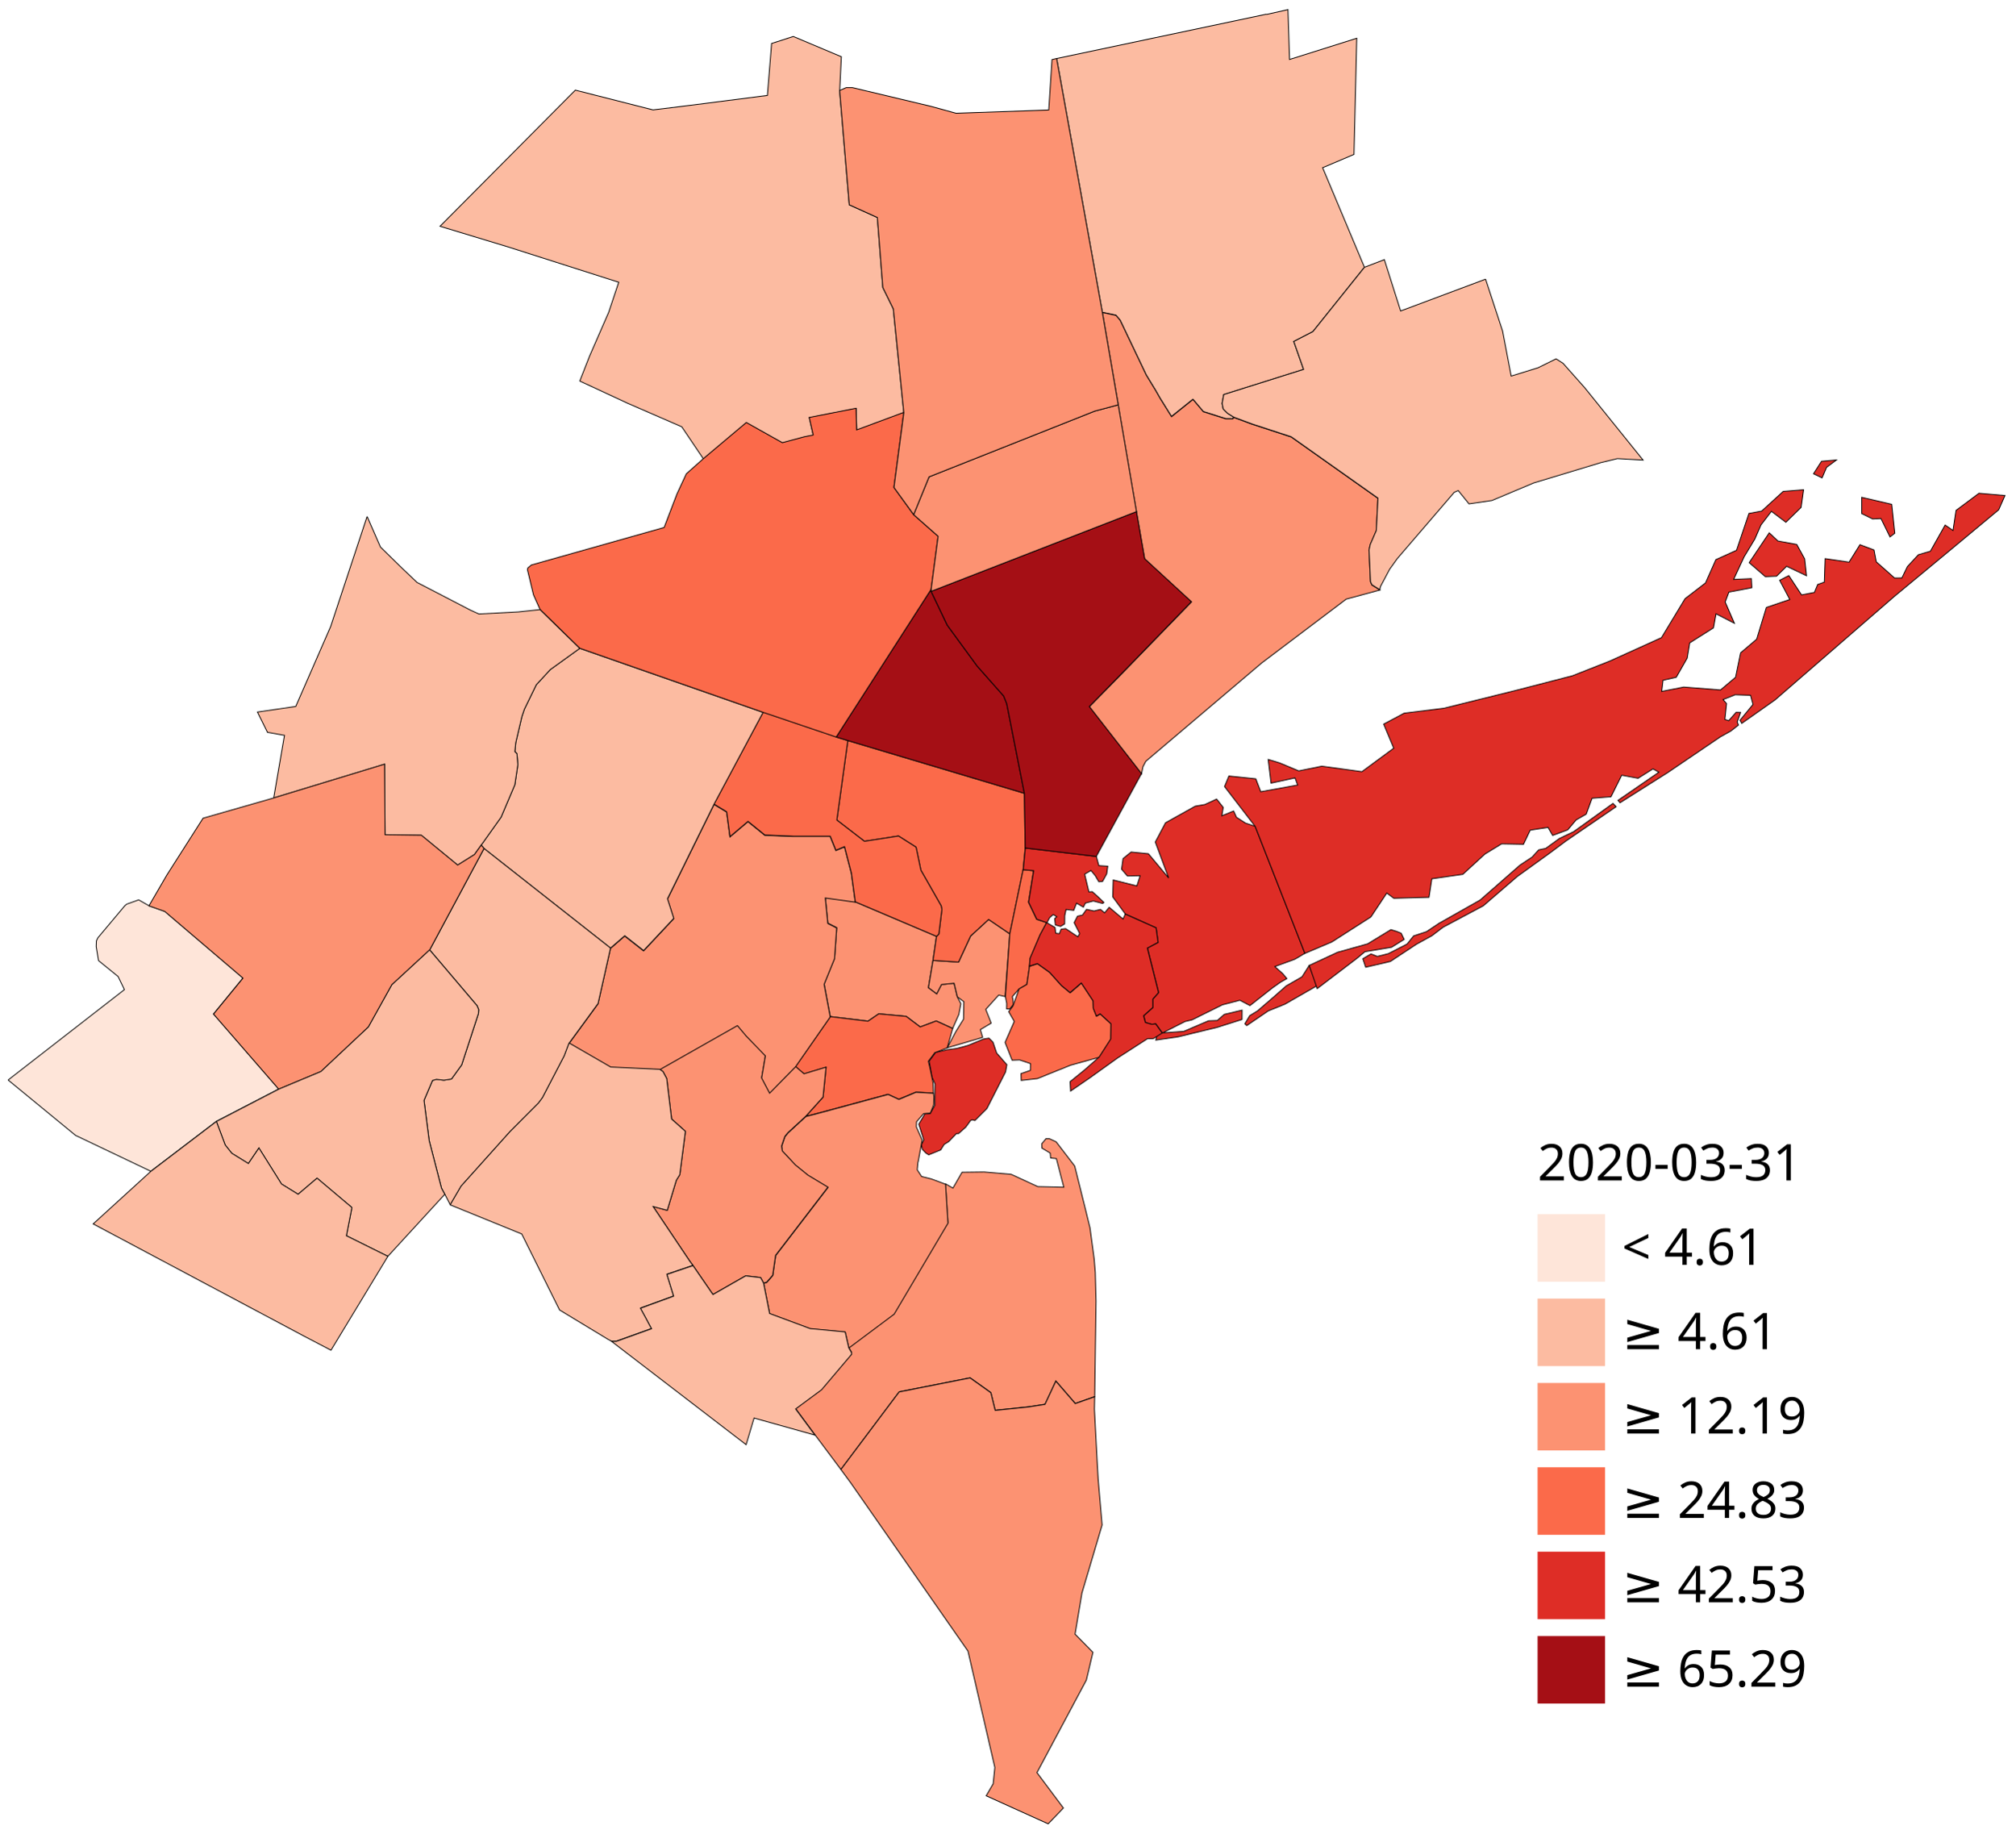
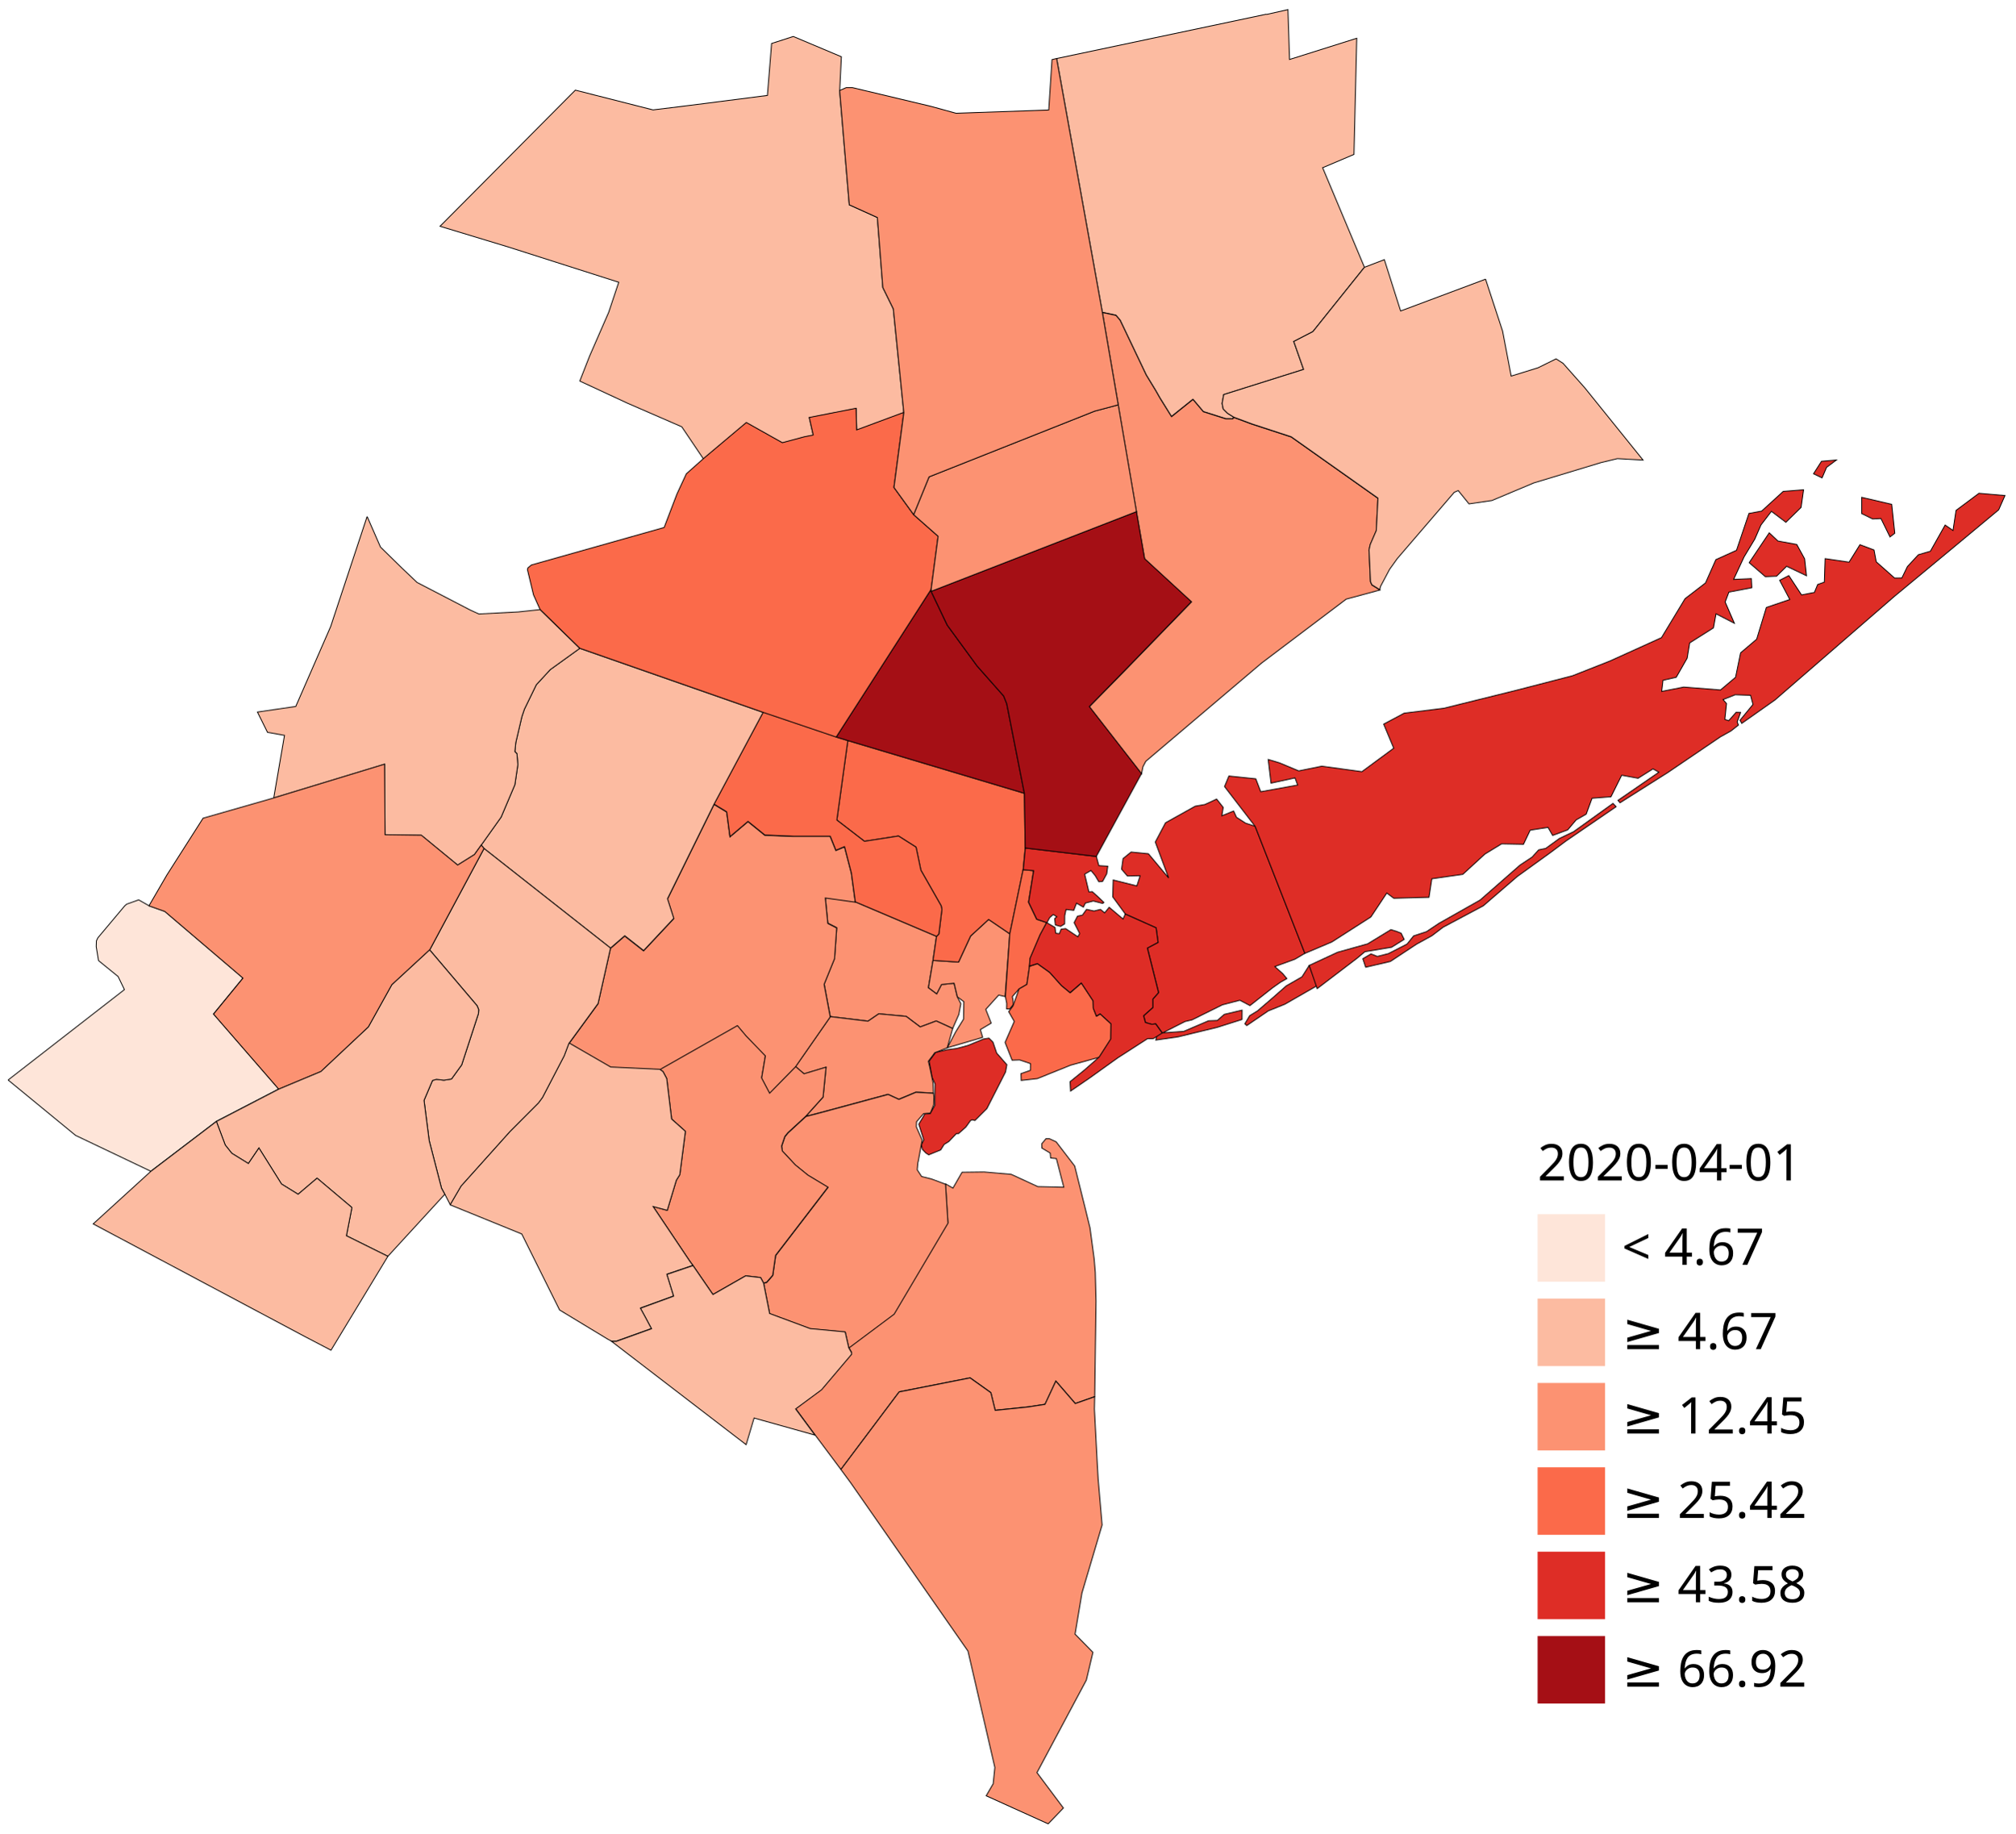
<svg xmlns="http://www.w3.org/2000/svg" id="svg4045" version="1.1" viewBox="0 0 316.019 287.485" height="1086.557" width="1194.401">
  <g transform="translate(108.116 49.338)" id="layer1">
    <g transform="matrix(4.55406 0 0 4.54983 -4052.057 -828.899)" id="g3993" stroke="#000" stroke-width="0.029">
      <path d="m 909.638,171.837 0.74,-0.168 0.055,1.719 2.314,-0.731 -0.095,4.002 -1.079,0.459 1.439,3.43 -1.776,2.218 -0.659,0.34 0.338,0.963 -2.75,0.867 -0.055,0.306 0.037,0.191 0.146,0.146 0.218,0.136 -0.032,0.05 h -0.241 l -0.775,-0.246 -0.357,-0.423 -0.739,0.594 -0.397,-0.639 -0.15,-0.264 -0.323,-0.531 -0.9,-1.89 -0.144,-0.168 -0.467,-0.1 -1.574,-8.743 7.224,-1.528" style="fill:#fcbba1" />
      <path d="m 904.534,185.29 -0.546,-3.182 0.467,0.1 0.144,0.168 0.9,1.89 0.323,0.531 0.15,0.264 0.397,0.639 0.739,-0.594 0.357,0.423 0.775,0.246 h 0.241 l 0.032,-0.05 0.626,0.233 1.351,0.442 2.988,2.115 -0.057,1.116 -0.209,0.481 -0.041,0.186 0.05,1.094 0.048,0.109 0.275,0.171 -1.159,0.314 -2.91,2.2 -3.992,3.389 -0.098,0.188 -0.05,0.247 -1.797,-2.312 1.252,-1.278 2.264,-2.334 -1.611,-1.483 -0.282,-1.623 -0.628,-3.68" style="fill:#fc9272" />
      <path d="m 917.183,180.958 0.587,1.792 0.295,1.549 0.926,-0.287 0.62,-0.307 0.241,0.154 0.747,0.843 2.008,2.492 -0.884,-0.05 -0.562,0.136 -2.314,0.7 -1.446,0.608 -0.788,0.115 -0.371,-0.459 -0.136,0.06 -1.961,2.283 -0.266,0.371 -0.314,0.594 -0.021,0.09 v 0.02 l -0.275,-0.171 -0.048,-0.109 -0.05,-1.094 0.041,-0.186 0.209,-0.481 0.057,-1.116 -2.988,-2.115 -1.351,-0.442 -0.626,-0.233 -0.218,-0.136 -0.146,-0.146 -0.037,-0.191 0.055,-0.306 2.75,-0.867 -0.338,-0.963 0.659,-0.34 1.776,-2.218 0.684,-0.262 0.56,1.769 2.927,-1.097" style="fill:#fcbba1" />
      <path d="m 898.583,212.137 0.259,0.148 0.313,-0.546 0.762,-0.009 0.929,0.08 0.919,0.424 0.894,0.021 -0.255,-0.987 -0.198,-0.021 -0.014,-0.169 -0.286,-0.171 -0.007,-0.149 0.089,-0.105 0.055,-0.07 h 0.121 l 0.232,0.107 0.639,0.835 0.385,1.55 0.13,0.535 0.011,0.04 0.144,1.075 0.039,0.467 0.025,0.99 -0.045,3.287 -0.669,0.236 -0.669,-0.774 -0.374,0.802 -0.571,0.088 -1.144,0.119 -0.148,-0.609 -0.715,-0.51 -2.444,0.483 -2.008,2.676 -0.893,-1.196 -0.665,-0.901 0.891,-0.659 1.034,-1.221 v -0.06 l -0.095,-0.168 1.559,-1.166 1.854,-3.136 -0.084,-1.347" style="fill:#fc9272" />
      <path d="m 894.981,221.987 2.008,-2.676 2.444,-0.483 0.715,0.51 0.148,0.609 1.144,-0.119 0.571,-0.088 0.374,-0.802 0.669,0.774 0.669,-0.235 -0.009,0.426 0.098,1.879 0.03,0.523 0.136,1.59 -0.694,2.345 -0.237,1.418 0.615,0.626 -0.226,0.956 -1.701,3.19 0.91,1.219 -0.524,0.546 -2.134,-0.967 0.241,-0.415 0.057,-0.562 -0.925,-4.009 -4.042,-5.804 -0.337,-0.458" style="fill:#fc9272" />
      <path d="m 899.519,209.926 -0.071,0.03 -0.162,0.226 -0.253,0.225 h -0.073 l -0.259,0.272 -0.162,0.1 -0.119,0.191 -0.412,0.168 -0.095,-0.06 -0.122,-0.126 -0.035,-0.16 0.082,-0.168 -0.173,-0.542 0.211,-0.354 0.182,-0.008 0.162,-0.292 0.005,-0.735 -0.101,-0.227 -0.102,-0.556 0.225,-0.302 0.404,-0.094 0.314,-0.04 0.224,-0.058 0.177,-0.05 0.53,-0.219 0.187,-0.03 0.137,0.137 0.128,0.378 0.351,0.401 -0.046,0.25 -0.642,1.261 -0.412,0.411 -0.08,-0.02" style="fill:#de2d26" />
      <path d="m 895.478,202.42 2.797,1.189 -0.121,0.829 -0.158,0.939 0.285,0.213 0.165,-0.321 0.434,-0.045 0.112,0.469 0.122,0.237 -0.07,0.371 -0.211,0.481 -0.566,-0.259 -0.552,0.206 -0.482,-0.364 -0.945,-0.088 -0.37,0.253 -1.3,-0.157 -0.211,-1.122 0.359,-0.884 0.074,-1.059 -0.306,-0.156 -0.086,-0.878 1.032,0.144" style="fill:#fc9272" />
-       <path d="m 894.617,206.375 1.3,0.157 0.37,-0.253 0.945,0.088 0.482,0.364 0.552,-0.206 0.566,0.259 -0.186,0.666 -0.356,0.141 -0.08,0.03 -0.039,0.06 -0.176,0.232 0.056,0.236 0.107,0.515 0.012,0.346 -0.604,-0.034 -0.589,0.246 -0.371,-0.171 -2.349,0.636 -0.483,0.125 0.595,-0.661 0.103,-1.03 -0.758,0.228 -0.293,-0.251 1.196,-1.719" style="fill:#fb6a4a" />
+       <path d="m 894.617,206.375 1.3,0.157 0.37,-0.253 0.945,0.088 0.482,0.364 0.552,-0.206 0.566,0.259 -0.186,0.666 -0.356,0.141 -0.08,0.03 -0.039,0.06 -0.176,0.232 0.056,0.236 0.107,0.515 0.012,0.346 -0.604,-0.034 -0.589,0.246 -0.371,-0.171 -2.349,0.636 -0.483,0.125 0.595,-0.661 0.103,-1.03 -0.758,0.228 -0.293,-0.251 1.196,-1.719" style="fill:#fc9272" />
      <path d="m 900.799,203.522 -0.162,2.161 -0.22,-0.05 -0.445,0.492 0.187,0.474 -0.373,0.223 0.079,0.269 -1.217,0.357 0.287,-0.545 0.272,-0.441 0.01,-0.602 -0.223,-0.167 -0.112,-0.469 -0.434,0.045 -0.165,0.321 -0.285,-0.213 0.158,-0.939 0.88,0.058 0.415,-0.899 0.62,-0.571 0.729,0.496" style="fill:#fc9272" />
      <path d="m 895.222,196.861 6.081,1.819 0.027,1.884 -0.071,0.747 -0.46,2.211 -0.729,-0.496 -0.62,0.571 -0.415,0.899 -0.88,-0.058 0.121,-0.829 0.08,-0.08 0.105,-0.85 -0.025,-0.122 -0.699,-1.228 -0.166,-0.795 -0.605,-0.384 -1.173,0.182 -0.95,-0.732 0.378,-2.739" style="fill:#fb6a4a" />
      <path d="m 898.171,209.011 0.016,0.129 -0.009,0.273 -0.076,0.195 -0.041,0.094 -0.112,0.006 -0.119,0.01 -0.242,0.28 -0.007,0.176 0.2,0.457 -0.135,0.737 -0.011,0.03 -0.023,0.257 0.151,0.231 0.343,0.086 0.471,0.176 h 0.005 0.005 l 0.084,1.347 -1.854,3.136 -1.559,1.166 -0.124,-0.548 -1.204,-0.114 -1.398,-0.52 -0.207,-1.046 0.105,-0.03 0.209,-0.241 0.099,-0.686 1.802,-2.349 -0.687,-0.414 -0.435,-0.353 -0.449,-0.481 -0.025,-0.168 0.112,-0.331 0.105,-0.129 0.617,-0.568 0.483,-0.125 2.349,-0.636 0.371,0.171 0.589,-0.246 0.604,0.034" style="fill:#fc9272" />
      <path d="m 893.421,208.094 0.293,0.251 0.758,-0.228 -0.103,1.03 -0.595,0.661 -0.617,0.568 -0.105,0.129 -0.112,0.331 0.025,0.168 0.449,0.481 0.435,0.353 0.687,0.414 -1.802,2.349 -0.099,0.686 -0.209,0.241 -0.105,0.03 -0.102,-0.191 -0.515,-0.06 -1.127,0.644 -0.69,-1.004 -0.107,-0.144 -1.263,-1.884 0.487,0.132 0.313,-1.038 0.119,-0.191 0.193,-1.494 -0.475,-0.424 -0.168,-1.395 -0.128,-0.24 -0.112,-0.08 2.676,-1.519 0.299,0.356 0.664,0.688 -0.129,0.761 0.275,0.524 0.891,-0.909" style="fill:#fc9272" />
      <path d="m 890.611,199.061 0.438,0.266 0.113,0.856 0.621,-0.526 0.58,0.47 0.98,0.04 h 1.271 l 0.196,0.485 0.297,-0.125 0.236,0.911 0.135,0.993 -1.032,-0.144 0.086,0.878 0.306,0.156 -0.074,1.059 -0.359,0.884 0.211,1.122 -1.196,1.719 -0.891,0.909 -0.275,-0.524 0.129,-0.761 -0.664,-0.688 -0.299,-0.356 -2.676,1.519 -1.688,-0.078 -1.431,-0.828 0.994,-1.361 0.429,-1.911 0.491,-0.425 0.65,0.51 1.038,-1.109 -0.216,-0.676 1.599,-3.251" style="fill:#fc9272" />
      <path d="m 894.821,196.74 0.401,0.121 -0.378,2.739 0.95,0.732 1.173,-0.182 0.605,0.384 0.166,0.795 0.699,1.228 0.025,0.122 -0.105,0.85 -0.08,0.08 -2.797,-1.189 -0.135,-0.993 -0.236,-0.911 -0.297,0.125 -0.196,-0.485 h -1.271 l -0.98,-0.04 -0.58,-0.47 -0.621,0.526 -0.113,-0.856 -0.438,-0.266 1.694,-3.173 2.516,0.852" style="fill:#fb6a4a" />
      <path d="m 892.305,195.888 -1.694,3.173 -1.599,3.251 0.216,0.676 -1.038,1.109 -0.65,-0.51 -0.491,0.425 -4.356,-3.432 -0.096,-0.119 0.685,-0.963 0.474,-1.118 0.103,-0.692 -0.032,-0.378 -0.071,-0.07 0.032,-0.313 0.209,-0.892 0.087,-0.257 0.41,-0.843 0.481,-0.522 1.014,-0.731 6.315,2.209" style="fill:#fcbba1" />
      <path d="m 882.694,200.58 4.356,3.432 -0.429,1.911 -0.994,1.361 -0.166,0.44 -0.749,1.439 -0.137,0.185 -0.979,0.983 -1.688,1.884 -0.376,0.644 -0.187,-0.362 -0.114,-0.209 -0.424,-1.64 -0.178,-1.387 0.292,-0.686 0.136,-0.04 0.257,0.03 0.26,-0.04 0.351,-0.486 0.578,-1.771 0.009,-0.135 -0.057,-0.136 -1.631,-1.922 1.872,-3.496" style="fill:#fcbba1" />
      <path d="m 885.626,207.284 1.431,0.828 1.688,0.078 0.112,0.08 0.128,0.24 0.168,1.395 0.475,0.424 -0.193,1.494 -0.119,0.191 -0.313,1.038 -0.487,-0.132 1.263,1.884 0.107,0.144 -0.896,0.304 0.231,0.75 -1.141,0.416 0.179,0.327 0.201,0.379 -1.211,0.435 h -0.168 l -0.114,-0.06 -1.671,-1.013 -1.302,-2.619 -2.466,-1.005 0.376,-0.644 1.688,-1.884 0.979,-0.983 0.137,-0.185 0.749,-1.439 0.166,-0.44" style="fill:#fcbba1" />
      <path d="m 889.887,214.95 0.69,1.004 1.127,-0.644 0.515,0.06 0.102,0.191 0.207,1.046 1.398,0.52 1.204,0.114 0.124,0.548 0.095,0.168 v 0.06 l -1.034,1.221 -0.891,0.659 0.665,0.901 -2.096,-0.588 -0.273,0.918 -4.635,-3.561 h 0.168 l 1.211,-0.435 -0.201,-0.379 -0.179,-0.327 1.141,-0.416 -0.231,-0.75 0.896,-0.304" style="fill:#fcbba1" />
      <path style="fill:#fb6a4a" d="m 901.258,201.418 -0.459,2.211 -0.151,2.163 0.046,0.233 -0.003,0.19 0.103,0.004 0.127,-0.154 -0.013,-0.17 -0.021,-0.103 0.232,-0.265 0.268,-0.154 0.092,-0.625 0.023,-0.271 0.344,-0.811 0.229,-0.422 -0.35,-0.117 -0.281,-0.588 0.174,-1.088 z" transform="translate(0 -.107)" />
      <path d="m 894.94,174.458 0.332,3.938 0.967,0.438 0.188,2.412 0.362,0.738 0.361,3.577 -1.622,0.603 -0.019,-0.745 -1.613,0.316 0.137,0.606 -0.305,0.06 -0.759,0.204 -1.239,-0.696 -1.48,1.246 -0.747,-1.109 -1.865,-0.811 -1.646,-0.765 0.337,-0.859 0.658,-1.51 0.346,-1.036 -3.799,-1.214 -2.355,-0.715 4.66,-4.692 2.676,0.682 1.296,-0.16 2.642,-0.339 0.144,-1.79 0.747,-0.242 1.655,0.699 -0.057,1.166" style="fill:#fcbba1" />
      <path d="m 901.33,200.564 2.45,0.291 0.086,0.316 0.307,0.02 -0.035,0.262 -0.143,0.262 -0.13,0.012 -0.123,-0.21 -0.147,-0.178 -0.217,0.126 0.146,0.613 0.115,-0.01 0.192,0.172 0.209,0.2 -0.043,0.034 -0.322,-0.083 -0.273,0.071 -0.069,0.139 -0.236,-0.136 -0.095,0.247 -0.265,-0.029 -0.045,0.212 -0.003,0.284 -0.141,0.087 -0.179,-0.049 -0.024,-0.221 0.073,-0.065 -0.122,-0.074 -0.121,0.104 -0.097,0.177 -0.349,-0.118 -0.282,-0.588 0.175,-1.087 -0.359,-0.033 0.071,-0.747" style="fill:#de2d26" />
      <path d="m 900.91,206.009 0.209,-0.589 0.269,-0.154 0.09,-0.624 0.277,-0.089 0.423,0.303 0.405,0.453 0.297,0.245 0.387,-0.334 0.405,0.616 0.007,0.254 0.107,0.272 0.13,-0.077 0.373,0.342 -0.007,0.523 -0.4,0.625 -0.99,0.275 -1.143,0.461 -0.556,0.063 -0.007,-0.235 0.323,-0.112 0.004,-0.232 -0.375,-0.127 -0.259,0.009 -0.241,-0.613 0.316,-0.723 -0.192,-0.337 z" style="fill:#fb6a4a" />
      <path d="m 898.09,191.718 0.556,1.166 1.027,1.406 0.916,1.036 0.105,0.264 0.608,3.09 -6.081,-1.819 -0.401,-0.121 3.27,-5.092 v 0.07" style="fill:#a50f15" />
      <path style="fill:#de2d26" d="m 907.922,198.984 -0.406,0.188 -0.33,0.057 -1.023,0.572 -0.352,0.664 0.459,1.238 -0.697,-0.834 -0.596,-0.059 -0.277,0.225 -0.051,0.367 0.201,0.234 0.438,-0.01 -0.113,0.352 -0.814,-0.205 -0.016,0.582 0.434,0.592 1.061,0.475 0.068,0.502 -0.367,0.195 0.385,1.535 -0.195,0.223 0.002,0.289 -0.322,0.287 0.065,0.234 0.223,0.062 0.129,-0.018 0.223,0.312 -0.17,0.012 -0.053,0.236 0.775,-0.113 1.34,-0.326 0.854,-0.271 0.002,-0.322 -0.615,0.146 -0.236,0.209 -0.305,0.012 -0.854,0.365 -0.725,0.051 0.771,-0.391 0.24,-0.057 1.045,-0.518 0.602,-0.158 0.348,0.184 0.772,-0.608 0.273,-0.194 0.226,-0.129 -0.139,-0.167 -0.276,-0.247 0.693,-0.254 0.344,-0.203 -1.713,-4.377 -0.332,-0.109 -0.312,-0.201 -0.098,-0.217 -0.406,0.164 0.047,-0.289 z m 3.189,5.733 -0.249,0.394 -0.54,0.31 -0.477,0.42 -0.514,0.443 -0.27,0.166 -0.166,0.279 0.066,0.061 0.742,-0.506 0.568,-0.229 1.114,-0.64 z" transform="translate(0 -.107)" />
      <path d="m 897.149,185.561 -0.339,2.577 0.678,0.937 0.843,0.745 -0.24,1.828 -3.27,5.092 -2.516,-0.852 -6.315,-2.209 -1.367,-1.337 -0.225,-0.503 -0.209,-0.87 0.016,-0.06 0.121,-0.1 4.571,-1.292 0.442,-1.157 0.321,-0.692 0.587,-0.523 1.48,-1.246 1.239,0.696 0.759,-0.204 0.305,-0.06 -0.137,-0.606 1.613,-0.316 0.019,0.745 1.622,-0.603" style="fill:#fb6a4a" />
      <path d="m 902.074,203.138 0.284,0.165 0.022,0.197 0.127,0.017 0.059,-0.155 0.156,-0.02 0.421,0.281 0.063,-0.111 -0.19,-0.375 0.115,-0.224 0.17,-0.036 0.141,-0.198 0.258,0.056 0.223,-0.055 0.143,0.119 0.156,-0.192 0.478,0.404 0.076,-0.17 1.061,0.474 0.068,0.501 -0.369,0.196 0.386,1.534 -0.197,0.223 0.002,0.289 -0.321,0.287 0.063,0.234 0.222,0.062 0.13,-0.017 0.227,0.316 -0.306,0.193 -0.199,0.002 -1.034,0.667 -0.968,0.694 -0.649,0.445 -0.016,-0.324 0.486,-0.395 0.515,-0.453 0.4,-0.625 0.007,-0.523 -0.373,-0.342 -0.13,0.077 -0.107,-0.272 -0.007,-0.254 -0.405,-0.616 -0.387,0.334 -0.297,-0.245 -0.405,-0.453 -0.423,-0.303 -0.277,0.089 0.023,-0.271 0.346,-0.811 0.227,-0.422" style="fill:#de2d26" />
      <path style="fill:#de2d26" d="m 928.476,187.773 0.295,0.141 0.156,-0.364 0.338,-0.252 -0.513,0.044 z m -0.342,0.551 -0.701,0.056 -0.742,0.678 -0.438,0.082 -0.428,1.27 -0.711,0.322 -0.357,0.803 -0.703,0.541 -0.812,1.344 -1.775,0.805 -1.293,0.51 -1.988,0.514 -2.439,0.605 -1.367,0.17 -0.705,0.377 0.346,0.83 -1.096,0.809 -1.381,-0.189 -0.795,0.162 -0.658,-0.275 -0.393,-0.119 0.098,0.816 0.826,-0.18 0.09,0.246 -1.271,0.23 -0.17,-0.445 -0.926,-0.096 -0.15,0.363 1.053,1.371 1.713,4.379 0.928,-0.393 1.346,-0.863 0.547,-0.824 0.242,0.18 1.211,-0.033 0.098,-0.639 1.066,-0.152 0.764,-0.701 0.572,-0.35 0.754,0.014 0.232,-0.486 0.613,-0.096 0.16,0.277 0.518,-0.191 0.291,-0.344 0.346,-0.199 0.201,-0.547 0.652,-0.051 0.369,-0.742 0.564,0.104 0.514,-0.324 0.203,0.115 -1.41,0.971 0.072,0.082 1.641,-1.039 1.814,-1.232 0.365,-0.204 0.257,-0.202 -0.043,-0.108 0.117,-0.326 -0.153,-0.006 -0.256,0.288 -0.133,-0.043 0.058,-0.547 -0.121,-0.137 0.42,-0.166 0.528,0.019 0.084,0.315 -0.446,0.544 0.06,0.108 1.149,-0.811 4.107,-3.566 1.828,-1.516 1.762,-1.467 0.217,-0.492 -0.896,-0.078 -0.789,0.59 -0.105,0.691 -0.271,-0.186 -0.508,0.902 -0.414,0.121 -0.377,0.408 -0.191,0.393 -0.25,0.002 -0.631,-0.559 -0.078,-0.408 -0.484,-0.182 -0.375,0.602 -0.824,-0.121 -0.027,0.809 -0.229,0.082 -0.113,0.273 -0.443,0.086 -0.438,-0.666 -0.316,0.162 0.35,0.662 -0.807,0.273 -0.334,1.094 -0.553,0.471 -0.174,0.842 -0.518,0.438 -1.268,-0.1 -0.758,0.15 0.045,-0.383 0.457,-0.105 0.375,-0.656 0.088,-0.529 0.818,-0.518 0.088,-0.484 0.633,0.326 -0.318,-0.732 0.129,-0.342 0.789,-0.152 -0.016,-0.312 -0.611,0.027 0.361,-0.777 0.369,-0.613 0.213,-0.488 0.359,-0.469 0.498,0.377 0.523,-0.512 z m 2.002,0.261 v 0.561 l 0.377,0.184 0.285,-0.014 0.311,0.633 0.166,-0.127 -0.107,-0.996 z m -3.184,1.223 -0.691,1.029 0.557,0.482 0.385,-0.016 0.348,-0.342 0.684,0.326 -0.065,-0.584 -0.271,-0.494 -0.648,-0.119 z m -5.381,9.326 -1.357,0.975 -0.486,0.232 -0.475,0.344 -0.24,0.049 -0.225,0.248 -0.418,0.277 -1.371,1.203 -1.422,0.805 -0.428,0.287 -0.443,0.146 -0.225,0.281 -0.645,0.33 -0.379,0.096 -0.219,-0.086 -0.281,0.166 0.098,0.293 0.85,-0.199 0.902,-0.596 0.529,-0.291 0.385,-0.293 1.387,-0.74 1.17,-1.01 1.131,-0.816 0.541,-0.404 1.729,-1.184 z m -7.646,4.35 -0.803,0.49 -1.033,0.289 -0.979,0.455 0.275,0.799 1.371,-1.045 0.273,-0.227 0.918,-0.154 0.434,-0.271 -0.105,-0.213 -0.143,-0.057 z" transform="translate(0 -.107)" />
      <path d="m 898.09,191.718 7.071,-2.748 0.282,1.623 1.611,1.483 -2.264,2.334 -1.252,1.278 1.797,2.312 -1.556,2.855 -2.45,-0.291 -0.027,-1.884 -0.608,-3.09 -0.105,-0.264 -0.916,-1.036 -1.027,-1.406 -0.556,-1.166" style="fill:#a50f15" />
      <path d="m 904.534,185.29 0.628,3.68 -7.071,2.748 v -0.07 l 0.24,-1.828 -0.843,-0.745 0.531,-1.303 5.705,-2.266 0.809,-0.216" style="fill:#fc9272" />
      <path d="m 902.414,173.365 1.574,8.743 0.546,3.182 -0.809,0.216 -5.705,2.266 -0.531,1.303 -0.678,-0.937 0.339,-2.577 -0.361,-3.577 -0.362,-0.738 -0.188,-2.412 -0.967,-0.438 -0.332,-3.938 0.226,-0.1 h 0.216 l 2.721,0.65 0.847,0.234 3.191,-0.113 0.112,-1.736 0.16,-0.04" style="fill:#fc9272" />
      <path d="m 866.304,208.562 4.008,-3.118 -0.218,-0.451 -0.674,-0.548 -0.08,-0.483 0.007,-0.199 0.05,-0.104 0.925,-1.102 0.07,-0.06 0.41,-0.146 0.353,0.201 0.547,0.193 2.692,2.298 -1.014,1.239 2.245,2.587 -2.147,1.114 -2.259,1.721 -2.588,-1.234 -2.327,-1.913" style="fill:#fee5d9" />
      <path d="m 878.668,189.138 0.46,1.053 0.738,0.723 0.522,0.497 1.831,0.95 0.298,0.137 1.351,-0.07 0.754,-0.08 1.367,1.337 -1.014,0.731 -0.481,0.522 -0.41,0.843 -0.087,0.257 -0.209,0.892 -0.032,0.313 0.071,0.07 0.032,0.378 -0.103,0.692 -0.474,1.118 -0.685,0.963 -0.234,0.328 -0.578,0.362 -1.25,-1.028 -1.25,-0.017 -0.016,-2.432 -3.817,1.163 0.371,-2.159 -0.585,-0.104 -0.347,-0.699 1.32,-0.193 1.201,-2.752 1.255,-3.792" style="fill:#fcbba1" />
      <path d="m 875.453,198.837 3.817,-1.163 0.016,2.432 1.25,0.017 1.25,1.028 0.578,-0.362 0.234,-0.328 0.096,0.119 -1.872,3.496 -1.299,1.2 -0.81,1.457 -1.634,1.534 -1.454,0.608 -2.245,-2.587 1.014,-1.239 -2.692,-2.298 -0.547,-0.193 0.619,-1.066 1.246,-1.956 2.434,-0.698" style="fill:#fc9272" />
      <path d="m 880.822,204.076 1.631,1.922 0.057,0.136 -0.009,0.135 -0.578,1.771 -0.351,0.486 -0.26,0.04 -0.257,-0.03 -0.136,0.04 -0.292,0.686 0.178,1.387 0.424,1.64 0.114,0.209 -1.961,2.139 -1.428,-0.709 0.19,-0.972 -1.2,-1.013 -0.653,0.555 -0.571,-0.353 -0.778,-1.241 -0.363,0.535 -0.571,-0.353 -0.226,-0.285 -0.305,-0.812 2.147,-1.114 1.454,-0.608 1.634,-1.534 0.81,-1.457 1.299,-1.2" style="fill:#fcbba1" />
      <path d="m 873.478,209.988 0.305,0.812 0.226,0.285 0.571,0.353 0.363,-0.535 0.778,1.241 0.571,0.353 0.653,-0.555 1.2,1.013 -0.19,0.972 1.428,0.709 -1.959,3.236 -0.916,-0.479 -7.272,-3.874 1.984,-1.81 2.259,-1.721" style="fill:#fcbba1" />
    </g>
    <g id="g1003" transform="matrix(.26458 0 0 .26458 127.715 -62.671)">
      <path d="m 20,820 h 40 v 40 H 20 Z" fill="#fcbba1" />
      <path d="m 20,870 h 40 v 40 H 20 Z" fill="#fc9272" />
      <path d="m 20,920 h 40 v 40 H 20 Z" fill="#fb6a4a" />
      <path d="m 20,970 h 40 v 40 H 20 Z" fill="#de2d26" />
      <path d="m 20,770 h 40 v 40 H 20 Z" fill="#fee5d9" />
      <path d="m 20,1020 h 40 v 40 H 20 Z" fill="#a50f15" />
      <g font-size="30" font-family="Verdana">
        <text x="70" y="1050">
-           <tspan id="tspan905" x="70" y="1050">≥ 65.29</tspan>
+           <tspan id="tspan905" x="70" y="1050">≥ 66.92</tspan>
        </text>
        <text y="1000" x="70">
-           <tspan y="1000" x="70" id="tspan919">≥ 42.53</tspan>
+           <tspan y="1000" x="70" id="tspan919">≥ 43.58</tspan>
        </text>
        <text x="70" y="950">
-           <tspan id="tspan923" x="70" y="950">≥ 24.83</tspan>
+           <tspan id="tspan923" x="70" y="950">≥ 25.42</tspan>
        </text>
        <text y="900" x="70">
-           <tspan y="900" x="70" id="tspan927">≥ 12.19</tspan>
+           <tspan y="900" x="70" id="tspan927">≥ 12.45</tspan>
        </text>
        <text x="70" y="850">
-           <tspan id="tspan931" x="70" y="850">≥ 4.61</tspan>
+           <tspan id="tspan931" x="70" y="850">≥ 4.67</tspan>
        </text>
        <text y="800" x="70">
-           <tspan y="800" x="70" id="tspan935">&lt; 4.61</tspan>
+           <tspan y="800" x="70" id="tspan935">&lt; 4.67</tspan>
        </text>
        <text x="20" y="750">
-           <tspan id="tspan939" x="20" y="750">2020-03-31</tspan>
+           <tspan id="tspan939" x="20" y="750">2020-04-01</tspan>
        </text>
      </g>
    </g>
  </g>
</svg>
